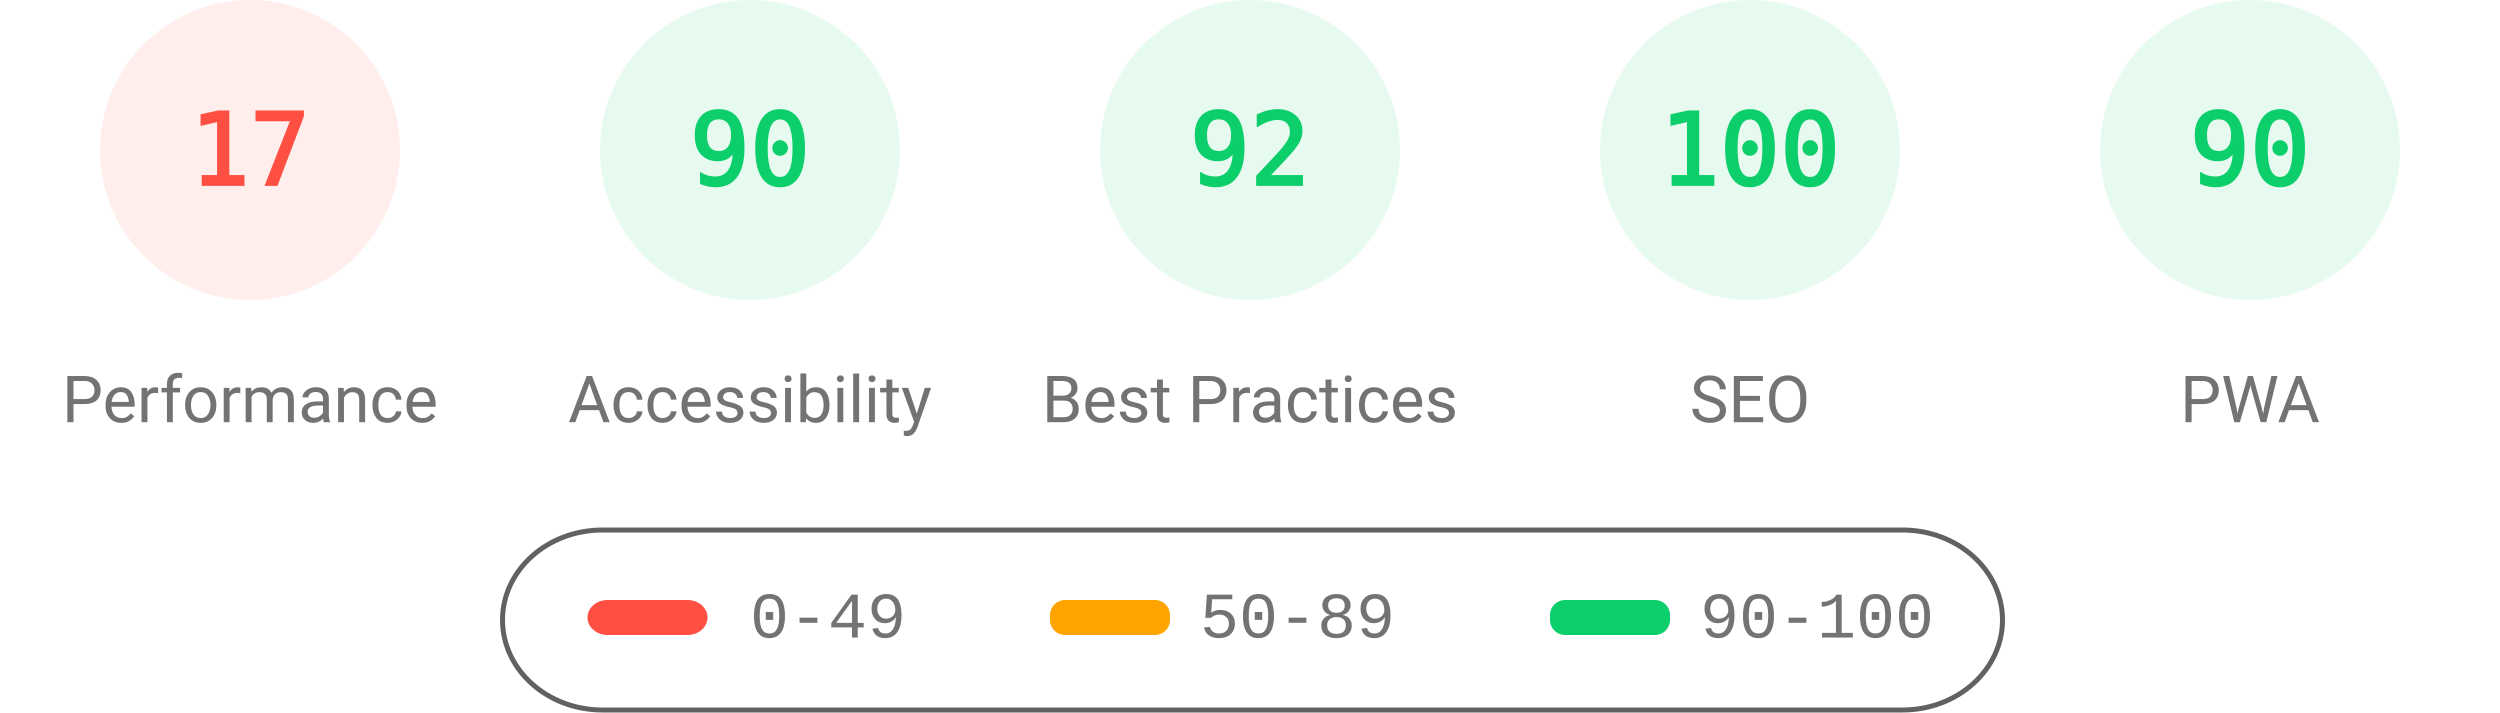
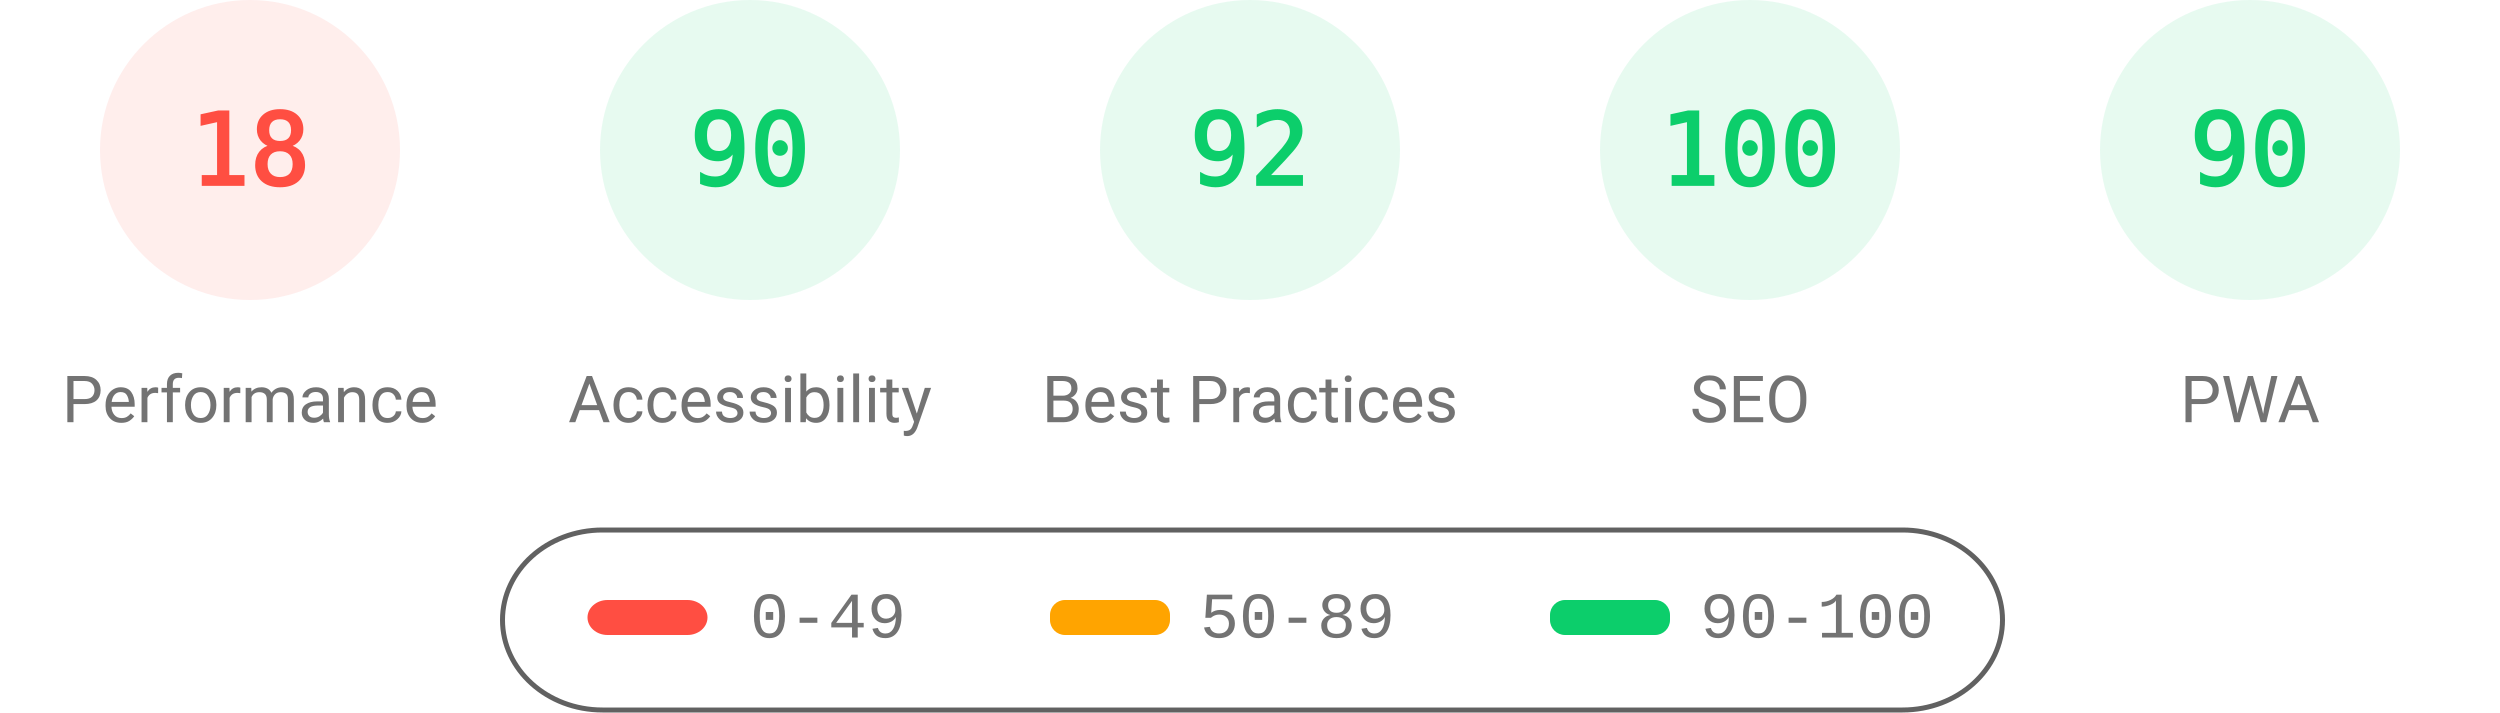
<svg xmlns="http://www.w3.org/2000/svg" fill="none" width="1000" height="285">
  <style>.gauge-base{opacity:.1}.gauge-arc{fill:none;animation-delay:250ms;stroke-linecap:round;transform:rotate(-90deg);transform-origin:100px 60px;animation:load-gauge 1s ease forwards}.guage-text{font-size:40px;font-family:monospace;text-align:center}.guage-red{color:#ff4e42;fill:#ff4e42;stroke:#ff4e42}.guage-orange{color:#ffa400;fill:#ffa400;stroke:#ffa400}.guage-green{color:#0cce6b;fill:#0cce6b;stroke:#0cce6b}.guage-undefined{color:#5c5c5c;fill:#5c5c5c;stroke:#5c5c5c}.guage-title{color:#737373;fill:#737373;stroke:none;font-size:26px;line-height:26px;font-family:Roboto,Halvetica,Arial,sans-serif}@keyframes load-gauge{from{stroke-dasharray:0 352.858}}</style>
  <svg class="guage-div guage-perf guage-red" viewBox="0 0 200 200" width="200" height="200">
    <circle class="gauge-base" r="56" cx="100" cy="60" stroke-width="8" />
-     <circle class="gauge-arc guage-arc-1" r="56" cx="100" cy="60" stroke-width="8" style="stroke-dasharray:59.816,351.858" />
-     <text class="guage-text" x="100" y="60" alignment-baseline="central" dominant-baseline="central" text-anchor="middle">17</text>
+     <circle class="gauge-arc guage-arc-1" r="56" cx="100" cy="60" stroke-width="8" style="stroke-dasharray:63.334,351.858" />
+     <text class="guage-text" x="100" y="60" alignment-baseline="central" dominant-baseline="central" text-anchor="middle">18</text>
    <text class="guage-title" x="100" y="160" alignment-baseline="central" dominant-baseline="central" text-anchor="middle">Performance</text>
  </svg>
  <svg class="guage-div guage-acc guage-green" viewBox="0 0 200 200" width="200" height="200" x="200">
    <circle class="gauge-base" r="56" cx="100" cy="60" stroke-width="8" />
    <circle class="gauge-arc guage-arc-2" r="56" cx="100" cy="60" stroke-width="8" style="stroke-dasharray:316.672,351.858" />
    <text class="guage-text" x="100" y="60" alignment-baseline="central" dominant-baseline="central" text-anchor="middle">90</text>
    <text class="guage-title" x="100" y="160" alignment-baseline="central" dominant-baseline="central" text-anchor="middle">Accessibility</text>
  </svg>
  <svg class="guage-div guage-best guage-green" viewBox="0 0 200 200" width="200" height="200" x="400">
    <circle class="gauge-base" r="56" cx="100" cy="60" stroke-width="8" />
    <circle class="gauge-arc guage-arc-3" r="56" cx="100" cy="60" stroke-width="8" style="stroke-dasharray:323.709,351.858" />
    <text class="guage-text" x="100" y="60" alignment-baseline="central" dominant-baseline="central" text-anchor="middle">92</text>
    <text class="guage-title" x="100" y="160" alignment-baseline="central" dominant-baseline="central" text-anchor="middle">Best Practices</text>
  </svg>
  <svg class="guage-div guage-seo guage-green" viewBox="0 0 200 200" width="200" height="200" x="600">
    <circle class="gauge-base" r="56" cx="100" cy="60" stroke-width="8" />
    <circle class="gauge-arc guage-arc-4" r="56" cx="100" cy="60" stroke-width="8" style="stroke-dasharray:351.858,351.858" />
    <text class="guage-text" x="100" y="60" alignment-baseline="central" dominant-baseline="central" text-anchor="middle">100</text>
    <text class="guage-title" x="100" y="160" alignment-baseline="central" dominant-baseline="central" text-anchor="middle">SEO</text>
  </svg>
  <svg class="guage-div guage-pwa guage-green" viewBox="0 0 200 200" width="200" height="200" x="800">
    <circle class="gauge-base" r="56" cx="100" cy="60" stroke-width="8" />
    <circle class="gauge-arc guage-arc-4" r="56" cx="100" cy="60" stroke-width="8" style="stroke-dasharray:316.672,351.858" />
    <text class="guage-text" x="100" y="60" alignment-baseline="central" dominant-baseline="central" text-anchor="middle">90</text>
    <text class="guage-title" x="100" y="160" alignment-baseline="central" dominant-baseline="central" text-anchor="middle">PWA</text>
  </svg>
  <svg width="604" height="76" x="200" y="210">
    <path fill="none" id="canvas_background" d="M-1-1h604v80H-1z" />
    <rect fill-opacity="0" stroke="#616161" stroke-width="2" rx="40" id="svg_2" height="72" width="600" y="2" x="1" fill="#000" />
    <rect stroke="#000" rx="8" id="svg_3" height="14" width="48" y="30" x="35" stroke-opacity="null" stroke-width="0" fill="#ff4e42" />
    <rect stroke="#000" rx="6" id="svg_4" height="14" width="48" y="30" x="220" stroke-opacity="null" stroke-width="0" fill="#ffa400" />
    <rect stroke="#000" rx="6" id="svg_5" height="14" width="48" y="30" x="420" stroke-opacity="null" stroke-width="0" fill="#0cce6b" />
    <text xml:space="preserve" text-anchor="start" font-family="'Courier New', Courier, monospace" font-size="26" id="svg_6" y="45" x="100" stroke-opacity="null" stroke-width="0" stroke="#000" fill="#737373">0-49</text>
    <text xml:space="preserve" text-anchor="start" font-family="'Courier New', Courier, monospace" font-size="26" id="svg_7" y="45" x="280" stroke-opacity="null" stroke-width="0" stroke="#000" fill="#737373">50-89</text>
    <text xml:space="preserve" text-anchor="start" font-family="'Courier New', Courier, monospace" font-size="26" id="svg_8" y="45" x="480" stroke-opacity="null" stroke-width="0" stroke="#000" fill="#737373">90-100</text>
  </svg>
</svg>
